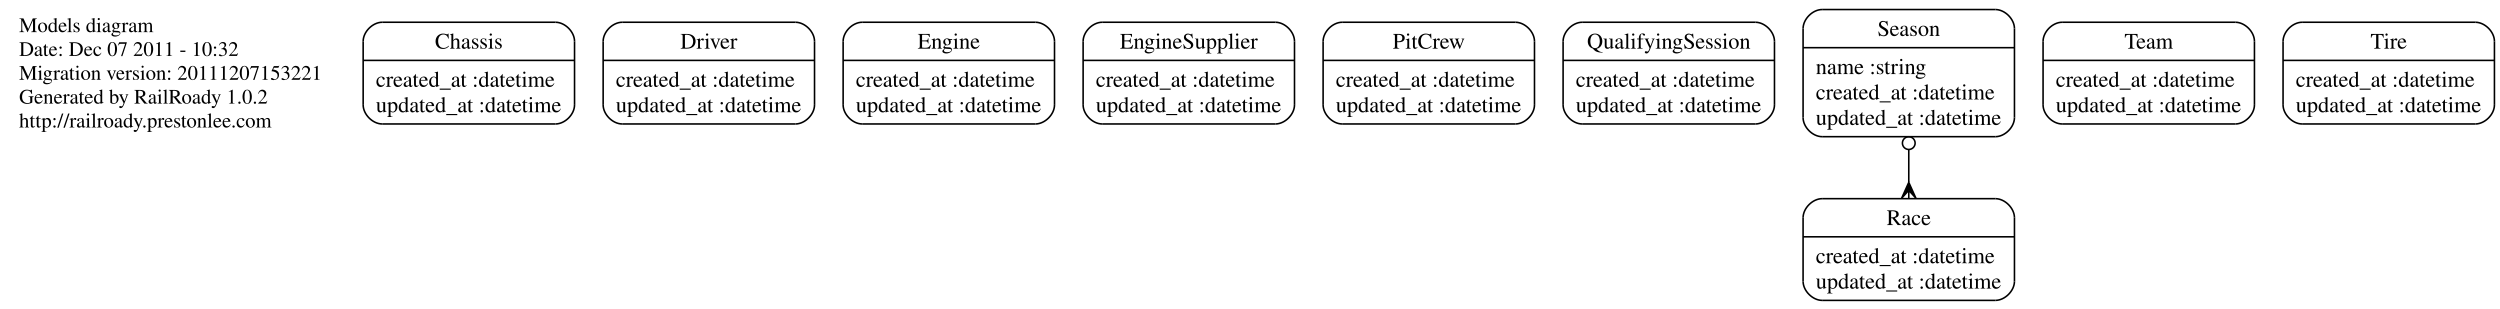
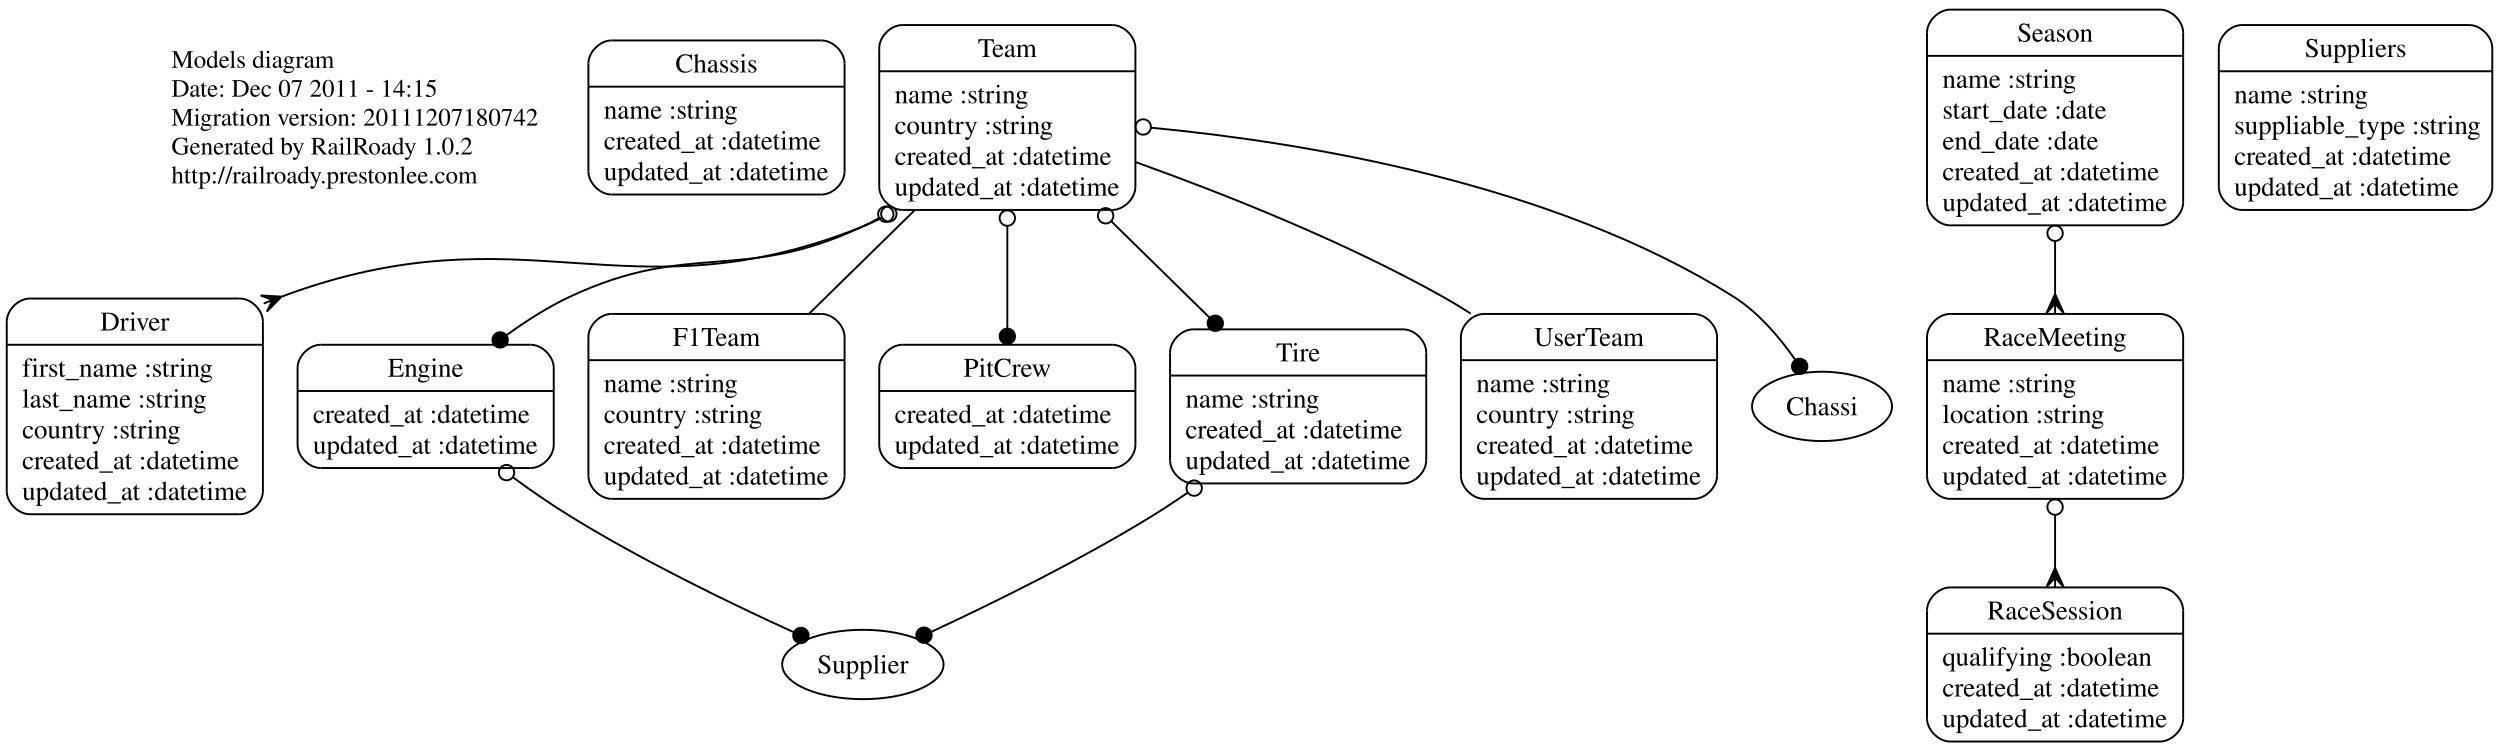
- <svg xmlns="http://www.w3.org/2000/svg" width="1573pt" height="194pt" viewBox="0.00 0.00 1573.00 194.00">
-   <g id="graph1" class="graph" transform="scale(1 1) rotate(0) translate(4 190)">
-     <polygon fill="white" stroke="white" points="-4,5 -4,-190 1570,-190 1570,5 -4,5" />
+ <svg xmlns="http://www.w3.org/2000/svg" width="1298pt" height="390pt" viewBox="0.00 0.00 1298.00 390.00">
+   <g id="graph1" class="graph" transform="scale(1 1) rotate(0) translate(4 386)">
+     <polygon fill="white" stroke="white" points="-4,5 -4,-386 1295,-386 1295,5 -4,5" />
    <g id="node1" class="node">
-       <text text-anchor="start" x="8" y="-169.8" font-family="Times,serif" font-size="13.00">Models diagram</text>
-       <text text-anchor="start" x="8" y="-154.8" font-family="Times,serif" font-size="13.00">Date: Dec 07 2011 - 10:32</text>
-       <text text-anchor="start" x="8" y="-139.8" font-family="Times,serif" font-size="13.00">Migration version: 20111207153221</text>
-       <text text-anchor="start" x="8" y="-124.8" font-family="Times,serif" font-size="13.00">Generated by RailRoady 1.0.2</text>
-       <text text-anchor="start" x="8" y="-109.8" font-family="Times,serif" font-size="13.00">http://railroady.prestonlee.com</text>
+       <text text-anchor="start" x="85" y="-350.8" font-family="Times,serif" font-size="13.00">Models diagram</text>
+       <text text-anchor="start" x="85" y="-335.8" font-family="Times,serif" font-size="13.00">Date: Dec 07 2011 - 14:15</text>
+       <text text-anchor="start" x="85" y="-320.8" font-family="Times,serif" font-size="13.00">Migration version: 20111207180742</text>
+       <text text-anchor="start" x="85" y="-305.8" font-family="Times,serif" font-size="13.00">Generated by RailRoady 1.0.2</text>
+       <text text-anchor="start" x="85" y="-290.8" font-family="Times,serif" font-size="13.00">http://railroady.prestonlee.com</text>
    </g>
    <g id="node2" class="node">
-       <polyline fill="none" stroke="black" points="236.5,-112 345.5,-112 " />
-       <path fill="none" stroke="black" d="M345.5,-112C351.5,-112 357.5,-118 357.5,-124" />
-       <polyline fill="none" stroke="black" points="357.5,-124 357.5,-164 " />
-       <path fill="none" stroke="black" d="M357.5,-164C357.5,-170 351.5,-176 345.5,-176" />
-       <polyline fill="none" stroke="black" points="345.5,-176 236.5,-176 " />
-       <path fill="none" stroke="black" d="M236.5,-176C230.5,-176 224.5,-170 224.5,-164" />
-       <polyline fill="none" stroke="black" points="224.5,-164 224.5,-124 " />
-       <path fill="none" stroke="black" d="M224.5,-124C224.5,-118 230.5,-112 236.5,-112" />
-       <text text-anchor="middle" x="291" y="-159.4" font-family="Times,serif" font-size="14.00">Chassis</text>
-       <polyline fill="none" stroke="black" points="224.5,-152 357.5,-152 " />
-       <text text-anchor="start" x="232.5" y="-135.4" font-family="Times,serif" font-size="14.00">created_at :datetime</text>
-       <text text-anchor="start" x="232.5" y="-119.4" font-family="Times,serif" font-size="14.00">updated_at :datetime</text>
+       <polyline fill="none" stroke="black" points="313.5,-285 422.5,-285 " />
+       <path fill="none" stroke="black" d="M422.5,-285C428.5,-285 434.5,-291 434.5,-297" />
+       <polyline fill="none" stroke="black" points="434.5,-297 434.5,-353 " />
+       <path fill="none" stroke="black" d="M434.5,-353C434.5,-359 428.5,-365 422.5,-365" />
+       <polyline fill="none" stroke="black" points="422.5,-365 313.5,-365 " />
+       <path fill="none" stroke="black" d="M313.5,-365C307.5,-365 301.5,-359 301.5,-353" />
+       <polyline fill="none" stroke="black" points="301.5,-353 301.5,-297 " />
+       <path fill="none" stroke="black" d="M301.5,-297C301.5,-291 307.5,-285 313.5,-285" />
+       <text text-anchor="middle" x="368" y="-348.4" font-family="Times,serif" font-size="14.00">Chassis</text>
+       <polyline fill="none" stroke="black" points="301.5,-341 434.5,-341 " />
+       <text text-anchor="start" x="309.5" y="-324.4" font-family="Times,serif" font-size="14.00">name :string</text>
+       <text text-anchor="start" x="309.5" y="-308.4" font-family="Times,serif" font-size="14.00">created_at :datetime</text>
+       <text text-anchor="start" x="309.5" y="-292.4" font-family="Times,serif" font-size="14.00">updated_at :datetime</text>
    </g>
    <g id="node3" class="node">
-       <polyline fill="none" stroke="black" points="387.5,-112 496.5,-112 " />
-       <path fill="none" stroke="black" d="M496.5,-112C502.5,-112 508.5,-118 508.5,-124" />
-       <polyline fill="none" stroke="black" points="508.5,-124 508.5,-164 " />
-       <path fill="none" stroke="black" d="M508.5,-164C508.5,-170 502.5,-176 496.5,-176" />
-       <polyline fill="none" stroke="black" points="496.5,-176 387.5,-176 " />
-       <path fill="none" stroke="black" d="M387.5,-176C381.5,-176 375.5,-170 375.5,-164" />
-       <polyline fill="none" stroke="black" points="375.5,-164 375.5,-124 " />
-       <path fill="none" stroke="black" d="M375.5,-124C375.5,-118 381.5,-112 387.5,-112" />
-       <text text-anchor="middle" x="442" y="-159.4" font-family="Times,serif" font-size="14.00">Driver</text>
-       <polyline fill="none" stroke="black" points="375.5,-152 508.5,-152 " />
-       <text text-anchor="start" x="383.5" y="-135.4" font-family="Times,serif" font-size="14.00">created_at :datetime</text>
-       <text text-anchor="start" x="383.5" y="-119.4" font-family="Times,serif" font-size="14.00">updated_at :datetime</text>
+       <polyline fill="none" stroke="black" points="11.5,-119 120.5,-119 " />
+       <path fill="none" stroke="black" d="M120.5,-119C126.5,-119 132.5,-125 132.5,-131" />
+       <polyline fill="none" stroke="black" points="132.5,-131 132.5,-219 " />
+       <path fill="none" stroke="black" d="M132.5,-219C132.5,-225 126.5,-231 120.5,-231" />
+       <polyline fill="none" stroke="black" points="120.5,-231 11.5,-231 " />
+       <path fill="none" stroke="black" d="M11.5,-231C5.5,-231 -0.5,-225 -0.5,-219" />
+       <polyline fill="none" stroke="black" points="-0.5,-219 -0.5,-131 " />
+       <path fill="none" stroke="black" d="M-0.5,-131C-0.5,-125 5.5,-119 11.5,-119" />
+       <text text-anchor="middle" x="66" y="-214.4" font-family="Times,serif" font-size="14.00">Driver</text>
+       <polyline fill="none" stroke="black" points="-0.5,-207 132.5,-207 " />
+       <text text-anchor="start" x="7.5" y="-190.4" font-family="Times,serif" font-size="14.00">first_name :string</text>
+       <text text-anchor="start" x="7.5" y="-174.4" font-family="Times,serif" font-size="14.00">last_name :string</text>
+       <text text-anchor="start" x="7.5" y="-158.4" font-family="Times,serif" font-size="14.00">country :string</text>
+       <text text-anchor="start" x="7.5" y="-142.4" font-family="Times,serif" font-size="14.00">created_at :datetime</text>
+       <text text-anchor="start" x="7.5" y="-126.4" font-family="Times,serif" font-size="14.00">updated_at :datetime</text>
    </g>
    <g id="node4" class="node">
-       <polyline fill="none" stroke="black" points="538.5,-112 647.5,-112 " />
-       <path fill="none" stroke="black" d="M647.5,-112C653.5,-112 659.5,-118 659.5,-124" />
-       <polyline fill="none" stroke="black" points="659.5,-124 659.5,-164 " />
-       <path fill="none" stroke="black" d="M659.5,-164C659.5,-170 653.5,-176 647.5,-176" />
-       <polyline fill="none" stroke="black" points="647.5,-176 538.5,-176 " />
-       <path fill="none" stroke="black" d="M538.5,-176C532.5,-176 526.5,-170 526.5,-164" />
-       <polyline fill="none" stroke="black" points="526.5,-164 526.5,-124 " />
-       <path fill="none" stroke="black" d="M526.5,-124C526.5,-118 532.5,-112 538.5,-112" />
-       <text text-anchor="middle" x="593" y="-159.4" font-family="Times,serif" font-size="14.00">Engine</text>
-       <polyline fill="none" stroke="black" points="526.5,-152 659.5,-152 " />
-       <text text-anchor="start" x="534.5" y="-135.4" font-family="Times,serif" font-size="14.00">created_at :datetime</text>
-       <text text-anchor="start" x="534.5" y="-119.4" font-family="Times,serif" font-size="14.00">updated_at :datetime</text>
+       <polyline fill="none" stroke="black" points="162.5,-143 271.5,-143 " />
+       <path fill="none" stroke="black" d="M271.5,-143C277.5,-143 283.5,-149 283.5,-155" />
+       <polyline fill="none" stroke="black" points="283.5,-155 283.5,-195 " />
+       <path fill="none" stroke="black" d="M283.5,-195C283.5,-201 277.5,-207 271.5,-207" />
+       <polyline fill="none" stroke="black" points="271.5,-207 162.5,-207 " />
+       <path fill="none" stroke="black" d="M162.5,-207C156.5,-207 150.5,-201 150.5,-195" />
+       <polyline fill="none" stroke="black" points="150.5,-195 150.5,-155 " />
+       <path fill="none" stroke="black" d="M150.5,-155C150.5,-149 156.5,-143 162.5,-143" />
+       <text text-anchor="middle" x="217" y="-190.4" font-family="Times,serif" font-size="14.00">Engine</text>
+       <polyline fill="none" stroke="black" points="150.5,-183 283.5,-183 " />
+       <text text-anchor="start" x="158.5" y="-166.4" font-family="Times,serif" font-size="14.00">created_at :datetime</text>
+       <text text-anchor="start" x="158.5" y="-150.4" font-family="Times,serif" font-size="14.00">updated_at :datetime</text>
+     </g>
+     <g id="node15" class="node">
+       <ellipse fill="none" stroke="black" cx="444" cy="-41" rx="41.895" ry="18" />
+       <text text-anchor="middle" x="444" y="-36.4" font-family="Times,serif" font-size="14.00">Supplier</text>
+     </g>
+     <g id="edge2" class="edge">
+       <path fill="none" stroke="black" d="M262.305,-138.167C271.894,-131.158 282.11,-124.098 292,-118 330.085,-94.519 376.387,-72.188 407.806,-57.884" />
+       <ellipse fill="none" stroke="black" cx="258.994" cy="-140.618" rx="4" ry="4" />
+       <ellipse fill="black" stroke="black" cx="411.815" cy="-56.072" rx="4" ry="4" />
    </g>
    <g id="node5" class="node">
-       <polyline fill="none" stroke="black" points="689.5,-112 798.5,-112 " />
-       <path fill="none" stroke="black" d="M798.5,-112C804.5,-112 810.5,-118 810.5,-124" />
-       <polyline fill="none" stroke="black" points="810.5,-124 810.5,-164 " />
-       <path fill="none" stroke="black" d="M810.5,-164C810.5,-170 804.5,-176 798.5,-176" />
-       <polyline fill="none" stroke="black" points="798.5,-176 689.5,-176 " />
-       <path fill="none" stroke="black" d="M689.5,-176C683.5,-176 677.5,-170 677.5,-164" />
-       <polyline fill="none" stroke="black" points="677.5,-164 677.5,-124 " />
-       <path fill="none" stroke="black" d="M677.5,-124C677.5,-118 683.5,-112 689.5,-112" />
-       <text text-anchor="middle" x="744" y="-159.4" font-family="Times,serif" font-size="14.00">EngineSupplier</text>
-       <polyline fill="none" stroke="black" points="677.5,-152 810.5,-152 " />
-       <text text-anchor="start" x="685.5" y="-135.4" font-family="Times,serif" font-size="14.00">created_at :datetime</text>
-       <text text-anchor="start" x="685.5" y="-119.4" font-family="Times,serif" font-size="14.00">updated_at :datetime</text>
+       <polyline fill="none" stroke="black" points="313.5,-127 422.5,-127 " />
+       <path fill="none" stroke="black" d="M422.5,-127C428.5,-127 434.5,-133 434.5,-139" />
+       <polyline fill="none" stroke="black" points="434.5,-139 434.5,-211 " />
+       <path fill="none" stroke="black" d="M434.5,-211C434.5,-217 428.5,-223 422.5,-223" />
+       <polyline fill="none" stroke="black" points="422.5,-223 313.5,-223 " />
+       <path fill="none" stroke="black" d="M313.5,-223C307.5,-223 301.5,-217 301.5,-211" />
+       <polyline fill="none" stroke="black" points="301.5,-211 301.5,-139 " />
+       <path fill="none" stroke="black" d="M301.5,-139C301.5,-133 307.5,-127 313.5,-127" />
+       <text text-anchor="middle" x="368" y="-206.4" font-family="Times,serif" font-size="14.00">F1Team</text>
+       <polyline fill="none" stroke="black" points="301.5,-199 434.5,-199 " />
+       <text text-anchor="start" x="309.5" y="-182.4" font-family="Times,serif" font-size="14.00">name :string</text>
+       <text text-anchor="start" x="309.5" y="-166.4" font-family="Times,serif" font-size="14.00">country :string</text>
+       <text text-anchor="start" x="309.5" y="-150.4" font-family="Times,serif" font-size="14.00">created_at :datetime</text>
+       <text text-anchor="start" x="309.5" y="-134.4" font-family="Times,serif" font-size="14.00">updated_at :datetime</text>
    </g>
    <g id="node6" class="node">
-       <polyline fill="none" stroke="black" points="840.5,-112 949.5,-112 " />
-       <path fill="none" stroke="black" d="M949.5,-112C955.5,-112 961.5,-118 961.5,-124" />
-       <polyline fill="none" stroke="black" points="961.5,-124 961.5,-164 " />
-       <path fill="none" stroke="black" d="M961.5,-164C961.5,-170 955.5,-176 949.5,-176" />
-       <polyline fill="none" stroke="black" points="949.5,-176 840.5,-176 " />
-       <path fill="none" stroke="black" d="M840.5,-176C834.5,-176 828.5,-170 828.5,-164" />
-       <polyline fill="none" stroke="black" points="828.5,-164 828.5,-124 " />
-       <path fill="none" stroke="black" d="M828.5,-124C828.5,-118 834.5,-112 840.5,-112" />
-       <text text-anchor="middle" x="895" y="-159.4" font-family="Times,serif" font-size="14.00">PitCrew</text>
-       <polyline fill="none" stroke="black" points="828.5,-152 961.5,-152 " />
-       <text text-anchor="start" x="836.5" y="-135.4" font-family="Times,serif" font-size="14.00">created_at :datetime</text>
-       <text text-anchor="start" x="836.5" y="-119.4" font-family="Times,serif" font-size="14.00">updated_at :datetime</text>
+       <polyline fill="none" stroke="black" points="464.5,-143 573.5,-143 " />
+       <path fill="none" stroke="black" d="M573.5,-143C579.5,-143 585.5,-149 585.5,-155" />
+       <polyline fill="none" stroke="black" points="585.5,-155 585.5,-195 " />
+       <path fill="none" stroke="black" d="M585.5,-195C585.5,-201 579.5,-207 573.5,-207" />
+       <polyline fill="none" stroke="black" points="573.5,-207 464.5,-207 " />
+       <path fill="none" stroke="black" d="M464.5,-207C458.5,-207 452.5,-201 452.5,-195" />
+       <polyline fill="none" stroke="black" points="452.5,-195 452.5,-155 " />
+       <path fill="none" stroke="black" d="M452.5,-155C452.5,-149 458.5,-143 464.5,-143" />
+       <text text-anchor="middle" x="519" y="-190.4" font-family="Times,serif" font-size="14.00">PitCrew</text>
+       <polyline fill="none" stroke="black" points="452.5,-183 585.5,-183 " />
+       <text text-anchor="start" x="460.5" y="-166.4" font-family="Times,serif" font-size="14.00">created_at :datetime</text>
+       <text text-anchor="start" x="460.5" y="-150.4" font-family="Times,serif" font-size="14.00">updated_at :datetime</text>
    </g>
    <g id="node7" class="node">
-       <polyline fill="none" stroke="black" points="991.5,-112 1100.5,-112 " />
-       <path fill="none" stroke="black" d="M1100.5,-112C1106.5,-112 1112.5,-118 1112.5,-124" />
-       <polyline fill="none" stroke="black" points="1112.5,-124 1112.5,-164 " />
-       <path fill="none" stroke="black" d="M1112.5,-164C1112.5,-170 1106.5,-176 1100.5,-176" />
-       <polyline fill="none" stroke="black" points="1100.5,-176 991.5,-176 " />
-       <path fill="none" stroke="black" d="M991.5,-176C985.5,-176 979.5,-170 979.5,-164" />
-       <polyline fill="none" stroke="black" points="979.5,-164 979.5,-124 " />
-       <path fill="none" stroke="black" d="M979.5,-124C979.5,-118 985.5,-112 991.5,-112" />
-       <text text-anchor="middle" x="1046" y="-159.4" font-family="Times,serif" font-size="14.00">QualifyingSession</text>
-       <polyline fill="none" stroke="black" points="979.5,-152 1112.5,-152 " />
-       <text text-anchor="start" x="987.5" y="-135.4" font-family="Times,serif" font-size="14.00">created_at :datetime</text>
-       <text text-anchor="start" x="987.5" y="-119.4" font-family="Times,serif" font-size="14.00">updated_at :datetime</text>
+       <polyline fill="none" stroke="black" points="1008.5,-127 1117.5,-127 " />
+       <path fill="none" stroke="black" d="M1117.5,-127C1123.5,-127 1129.5,-133 1129.5,-139" />
+       <polyline fill="none" stroke="black" points="1129.5,-139 1129.5,-211 " />
+       <path fill="none" stroke="black" d="M1129.5,-211C1129.5,-217 1123.5,-223 1117.5,-223" />
+       <polyline fill="none" stroke="black" points="1117.5,-223 1008.5,-223 " />
+       <path fill="none" stroke="black" d="M1008.5,-223C1002.5,-223 996.5,-217 996.5,-211" />
+       <polyline fill="none" stroke="black" points="996.5,-211 996.5,-139 " />
+       <path fill="none" stroke="black" d="M996.5,-139C996.5,-133 1002.5,-127 1008.5,-127" />
+       <text text-anchor="middle" x="1063" y="-206.4" font-family="Times,serif" font-size="14.00">RaceMeeting</text>
+       <polyline fill="none" stroke="black" points="996.5,-199 1129.5,-199 " />
+       <text text-anchor="start" x="1004.5" y="-182.4" font-family="Times,serif" font-size="14.00">name :string</text>
+       <text text-anchor="start" x="1004.5" y="-166.4" font-family="Times,serif" font-size="14.00">location :string</text>
+       <text text-anchor="start" x="1004.5" y="-150.4" font-family="Times,serif" font-size="14.00">created_at :datetime</text>
+       <text text-anchor="start" x="1004.5" y="-134.4" font-family="Times,serif" font-size="14.00">updated_at :datetime</text>
    </g>
    <g id="node8" class="node">
-       <polyline fill="none" stroke="black" points="1142.5,-1 1251.5,-1 " />
-       <path fill="none" stroke="black" d="M1251.5,-1C1257.5,-1 1263.5,-7 1263.5,-13" />
-       <polyline fill="none" stroke="black" points="1263.5,-13 1263.5,-53 " />
-       <path fill="none" stroke="black" d="M1263.5,-53C1263.5,-59 1257.5,-65 1251.5,-65" />
-       <polyline fill="none" stroke="black" points="1251.5,-65 1142.5,-65 " />
-       <path fill="none" stroke="black" d="M1142.5,-65C1136.5,-65 1130.5,-59 1130.5,-53" />
-       <polyline fill="none" stroke="black" points="1130.5,-53 1130.5,-13 " />
-       <path fill="none" stroke="black" d="M1130.5,-13C1130.5,-7 1136.5,-1 1142.5,-1" />
-       <text text-anchor="middle" x="1197" y="-48.4" font-family="Times,serif" font-size="14.00">Race</text>
-       <polyline fill="none" stroke="black" points="1130.5,-41 1263.5,-41 " />
-       <text text-anchor="start" x="1138.5" y="-24.4" font-family="Times,serif" font-size="14.00">created_at :datetime</text>
-       <text text-anchor="start" x="1138.5" y="-8.4" font-family="Times,serif" font-size="14.00">updated_at :datetime</text>
+       <polyline fill="none" stroke="black" points="1008.5,-1 1117.5,-1 " />
+       <path fill="none" stroke="black" d="M1117.5,-1C1123.5,-1 1129.5,-7 1129.5,-13" />
+       <polyline fill="none" stroke="black" points="1129.5,-13 1129.5,-69 " />
+       <path fill="none" stroke="black" d="M1129.5,-69C1129.5,-75 1123.5,-81 1117.5,-81" />
+       <polyline fill="none" stroke="black" points="1117.5,-81 1008.5,-81 " />
+       <path fill="none" stroke="black" d="M1008.5,-81C1002.5,-81 996.5,-75 996.5,-69" />
+       <polyline fill="none" stroke="black" points="996.5,-69 996.5,-13 " />
+       <path fill="none" stroke="black" d="M996.5,-13C996.5,-7 1002.5,-1 1008.5,-1" />
+       <text text-anchor="middle" x="1063" y="-64.4" font-family="Times,serif" font-size="14.00">RaceSession</text>
+       <polyline fill="none" stroke="black" points="996.5,-57 1129.5,-57 " />
+       <text text-anchor="start" x="1004.5" y="-40.4" font-family="Times,serif" font-size="14.00">qualifying :boolean</text>
+       <text text-anchor="start" x="1004.5" y="-24.4" font-family="Times,serif" font-size="14.00">created_at :datetime</text>
+       <text text-anchor="start" x="1004.5" y="-8.4" font-family="Times,serif" font-size="14.00">updated_at :datetime</text>
+     </g>
+     <g id="edge6" class="edge">
+       <path fill="none" stroke="black" d="M1063,-118.547C1063,-109.506 1063,-100.194 1063,-91.313" />
+       <ellipse fill="none" stroke="black" cx="1063" cy="-122.718" rx="4" ry="4" />
+       <polygon fill="black" stroke="black" points="1063,-91.129 1067.5,-81.128 1063,-86.129 1063,-81.129 1063,-81.129 1063,-81.129 1063,-86.129 1058.5,-81.129 1063,-91.129 1063,-91.129" />
    </g>
    <g id="node9" class="node">
-       <polyline fill="none" stroke="black" points="1142.5,-104 1251.5,-104 " />
-       <path fill="none" stroke="black" d="M1251.5,-104C1257.5,-104 1263.5,-110 1263.5,-116" />
-       <polyline fill="none" stroke="black" points="1263.5,-116 1263.5,-172 " />
-       <path fill="none" stroke="black" d="M1263.5,-172C1263.5,-178 1257.5,-184 1251.5,-184" />
-       <polyline fill="none" stroke="black" points="1251.5,-184 1142.5,-184 " />
-       <path fill="none" stroke="black" d="M1142.5,-184C1136.5,-184 1130.5,-178 1130.5,-172" />
-       <polyline fill="none" stroke="black" points="1130.5,-172 1130.5,-116 " />
-       <path fill="none" stroke="black" d="M1130.5,-116C1130.5,-110 1136.5,-104 1142.5,-104" />
-       <text text-anchor="middle" x="1197" y="-167.4" font-family="Times,serif" font-size="14.00">Season</text>
-       <polyline fill="none" stroke="black" points="1130.5,-160 1263.5,-160 " />
-       <text text-anchor="start" x="1138.5" y="-143.4" font-family="Times,serif" font-size="14.00">name :string</text>
-       <text text-anchor="start" x="1138.5" y="-127.4" font-family="Times,serif" font-size="14.00">created_at :datetime</text>
-       <text text-anchor="start" x="1138.5" y="-111.4" font-family="Times,serif" font-size="14.00">updated_at :datetime</text>
-     </g>
-     <g id="edge2" class="edge">
-       <path fill="none" stroke="black" d="M1197,-95.782C1197,-89.007 1197,-82.078 1197,-75.427" />
-       <ellipse fill="none" stroke="black" cx="1197" cy="-99.956" rx="4" ry="4" />
-       <polygon fill="black" stroke="black" points="1197,-75.262 1201.5,-65.262 1197,-70.262 1197,-65.262 1197,-65.262 1197,-65.262 1197,-70.262 1192.5,-65.262 1197,-75.262 1197,-75.262" />
+       <polyline fill="none" stroke="black" points="1008.5,-269 1117.5,-269 " />
+       <path fill="none" stroke="black" d="M1117.5,-269C1123.5,-269 1129.5,-275 1129.5,-281" />
+       <polyline fill="none" stroke="black" points="1129.5,-281 1129.5,-369 " />
+       <path fill="none" stroke="black" d="M1129.5,-369C1129.5,-375 1123.5,-381 1117.5,-381" />
+       <polyline fill="none" stroke="black" points="1117.5,-381 1008.5,-381 " />
+       <path fill="none" stroke="black" d="M1008.5,-381C1002.5,-381 996.5,-375 996.5,-369" />
+       <polyline fill="none" stroke="black" points="996.5,-369 996.5,-281 " />
+       <path fill="none" stroke="black" d="M996.5,-281C996.5,-275 1002.5,-269 1008.5,-269" />
+       <text text-anchor="middle" x="1063" y="-364.4" font-family="Times,serif" font-size="14.00">Season</text>
+       <polyline fill="none" stroke="black" points="996.5,-357 1129.5,-357 " />
+       <text text-anchor="start" x="1004.5" y="-340.4" font-family="Times,serif" font-size="14.00">name :string</text>
+       <text text-anchor="start" x="1004.5" y="-324.4" font-family="Times,serif" font-size="14.00">start_date :date</text>
+       <text text-anchor="start" x="1004.5" y="-308.4" font-family="Times,serif" font-size="14.00">end_date :date</text>
+       <text text-anchor="start" x="1004.5" y="-292.4" font-family="Times,serif" font-size="14.00">created_at :datetime</text>
+       <text text-anchor="start" x="1004.5" y="-276.4" font-family="Times,serif" font-size="14.00">updated_at :datetime</text>
+     </g>
+     <g id="edge8" class="edge">
+       <path fill="none" stroke="black" d="M1063,-260.736C1063,-251.734 1063,-242.515 1063,-233.629" />
+       <ellipse fill="none" stroke="black" cx="1063" cy="-264.89" rx="4" ry="4" />
+       <polygon fill="black" stroke="black" points="1063,-233.381 1067.5,-223.381 1063,-228.381 1063,-223.381 1063,-223.381 1063,-223.381 1063,-228.381 1058.5,-223.382 1063,-233.381 1063,-233.381" />
    </g>
    <g id="node10" class="node">
-       <polyline fill="none" stroke="black" points="1293.5,-112 1402.5,-112 " />
-       <path fill="none" stroke="black" d="M1402.5,-112C1408.5,-112 1414.5,-118 1414.5,-124" />
-       <polyline fill="none" stroke="black" points="1414.5,-124 1414.5,-164 " />
-       <path fill="none" stroke="black" d="M1414.5,-164C1414.5,-170 1408.5,-176 1402.5,-176" />
-       <polyline fill="none" stroke="black" points="1402.5,-176 1293.5,-176 " />
-       <path fill="none" stroke="black" d="M1293.5,-176C1287.5,-176 1281.5,-170 1281.5,-164" />
-       <polyline fill="none" stroke="black" points="1281.5,-164 1281.5,-124 " />
-       <path fill="none" stroke="black" d="M1281.5,-124C1281.5,-118 1287.5,-112 1293.5,-112" />
-       <text text-anchor="middle" x="1348" y="-159.4" font-family="Times,serif" font-size="14.00">Team</text>
-       <polyline fill="none" stroke="black" points="1281.5,-152 1414.5,-152 " />
-       <text text-anchor="start" x="1289.5" y="-135.4" font-family="Times,serif" font-size="14.00">created_at :datetime</text>
-       <text text-anchor="start" x="1289.5" y="-119.4" font-family="Times,serif" font-size="14.00">updated_at :datetime</text>
+       <polyline fill="none" stroke="black" points="1160,-277 1278,-277 " />
+       <path fill="none" stroke="black" d="M1278,-277C1284,-277 1290,-283 1290,-289" />
+       <polyline fill="none" stroke="black" points="1290,-289 1290,-361 " />
+       <path fill="none" stroke="black" d="M1290,-361C1290,-367 1284,-373 1278,-373" />
+       <polyline fill="none" stroke="black" points="1278,-373 1160,-373 " />
+       <path fill="none" stroke="black" d="M1160,-373C1154,-373 1148,-367 1148,-361" />
+       <polyline fill="none" stroke="black" points="1148,-361 1148,-289 " />
+       <path fill="none" stroke="black" d="M1148,-289C1148,-283 1154,-277 1160,-277" />
+       <text text-anchor="middle" x="1219" y="-356.4" font-family="Times,serif" font-size="14.00">Suppliers</text>
+       <polyline fill="none" stroke="black" points="1148,-349 1290,-349 " />
+       <text text-anchor="start" x="1156" y="-332.4" font-family="Times,serif" font-size="14.00">name :string</text>
+       <text text-anchor="start" x="1156" y="-316.4" font-family="Times,serif" font-size="14.00">suppliable_type :string</text>
+       <text text-anchor="start" x="1156" y="-300.4" font-family="Times,serif" font-size="14.00">created_at :datetime</text>
+       <text text-anchor="start" x="1156" y="-284.4" font-family="Times,serif" font-size="14.00">updated_at :datetime</text>
    </g>
    <g id="node11" class="node">
-       <polyline fill="none" stroke="black" points="1444.5,-112 1553.5,-112 " />
-       <path fill="none" stroke="black" d="M1553.5,-112C1559.5,-112 1565.5,-118 1565.5,-124" />
-       <polyline fill="none" stroke="black" points="1565.5,-124 1565.5,-164 " />
-       <path fill="none" stroke="black" d="M1565.5,-164C1565.5,-170 1559.5,-176 1553.5,-176" />
-       <polyline fill="none" stroke="black" points="1553.5,-176 1444.5,-176 " />
-       <path fill="none" stroke="black" d="M1444.5,-176C1438.5,-176 1432.5,-170 1432.5,-164" />
-       <polyline fill="none" stroke="black" points="1432.5,-164 1432.5,-124 " />
-       <path fill="none" stroke="black" d="M1432.5,-124C1432.5,-118 1438.5,-112 1444.5,-112" />
-       <text text-anchor="middle" x="1499" y="-159.4" font-family="Times,serif" font-size="14.00">Tire</text>
-       <polyline fill="none" stroke="black" points="1432.5,-152 1565.5,-152 " />
-       <text text-anchor="start" x="1440.5" y="-135.4" font-family="Times,serif" font-size="14.00">created_at :datetime</text>
-       <text text-anchor="start" x="1440.5" y="-119.4" font-family="Times,serif" font-size="14.00">updated_at :datetime</text>
+       <polyline fill="none" stroke="black" points="464.5,-277 573.5,-277 " />
+       <path fill="none" stroke="black" d="M573.5,-277C579.5,-277 585.5,-283 585.5,-289" />
+       <polyline fill="none" stroke="black" points="585.5,-289 585.5,-361 " />
+       <path fill="none" stroke="black" d="M585.5,-361C585.5,-367 579.5,-373 573.5,-373" />
+       <polyline fill="none" stroke="black" points="573.5,-373 464.5,-373 " />
+       <path fill="none" stroke="black" d="M464.5,-373C458.5,-373 452.5,-367 452.5,-361" />
+       <polyline fill="none" stroke="black" points="452.5,-361 452.5,-289 " />
+       <path fill="none" stroke="black" d="M452.5,-289C452.5,-283 458.5,-277 464.5,-277" />
+       <text text-anchor="middle" x="519" y="-356.4" font-family="Times,serif" font-size="14.00">Team</text>
+       <polyline fill="none" stroke="black" points="452.5,-349 585.5,-349 " />
+       <text text-anchor="start" x="460.5" y="-332.4" font-family="Times,serif" font-size="14.00">name :string</text>
+       <text text-anchor="start" x="460.5" y="-316.4" font-family="Times,serif" font-size="14.00">country :string</text>
+       <text text-anchor="start" x="460.5" y="-300.4" font-family="Times,serif" font-size="14.00">created_at :datetime</text>
+       <text text-anchor="start" x="460.5" y="-284.4" font-family="Times,serif" font-size="14.00">updated_at :datetime</text>
+     </g>
+     <g id="edge12" class="edge">
+       <path fill="none" stroke="black" d="M453.778,-272.893C450.221,-271.081 446.619,-269.432 443,-268 320.381,-219.474 269.054,-279.087 142.538,-232.124" />
+       <ellipse fill="none" stroke="black" cx="457.492" cy="-274.915" rx="4" ry="4" />
+       <polygon fill="black" stroke="black" points="142.223,-232.003 134.52,-224.198 137.56,-230.199 132.896,-228.395 132.896,-228.395 132.896,-228.395 137.56,-230.199 131.273,-232.592 142.223,-232.003 142.223,-232.003" />
+     </g>
+     <g id="edge14" class="edge">
+       <path fill="none" stroke="black" d="M452.26,-272.686C449.187,-271.009 446.094,-269.436 443,-268 380.42,-238.955 354.488,-261.243 292,-232 280.651,-226.689 269.334,-219.497 259.06,-212.038" />
+       <ellipse fill="none" stroke="black" cx="455.912" cy="-274.784" rx="4" ry="4" />
+       <ellipse fill="black" stroke="black" cx="255.674" cy="-209.509" rx="4" ry="4" />
+     </g>
+     <g id="edge4" class="edge">
+       <path fill="none" stroke="black" d="M470.807,-276.765C453.286,-259.592 433.498,-240.196 415.994,-223.04" />
+     </g>
+     <g id="edge16" class="edge">
+       <path fill="none" stroke="black" d="M519,-268.651C519,-251.031 519,-231.901 519,-215.624" />
+       <ellipse fill="none" stroke="black" cx="519" cy="-272.765" rx="4" ry="4" />
+       <ellipse fill="black" stroke="black" cx="519" cy="-211.395" rx="4" ry="4" />
+     </g>
+     <g id="node12" class="node">
+       <polyline fill="none" stroke="black" points="615.5,-135 724.5,-135 " />
+       <path fill="none" stroke="black" d="M724.5,-135C730.5,-135 736.5,-141 736.5,-147" />
+       <polyline fill="none" stroke="black" points="736.5,-147 736.5,-203 " />
+       <path fill="none" stroke="black" d="M736.5,-203C736.5,-209 730.5,-215 724.5,-215" />
+       <polyline fill="none" stroke="black" points="724.5,-215 615.5,-215 " />
+       <path fill="none" stroke="black" d="M615.5,-215C609.5,-215 603.5,-209 603.5,-203" />
+       <polyline fill="none" stroke="black" points="603.5,-203 603.5,-147 " />
+       <path fill="none" stroke="black" d="M603.5,-147C603.5,-141 609.5,-135 615.5,-135" />
+       <text text-anchor="middle" x="670" y="-198.4" font-family="Times,serif" font-size="14.00">Tire</text>
+       <polyline fill="none" stroke="black" points="603.5,-191 736.5,-191 " />
+       <text text-anchor="start" x="611.5" y="-174.4" font-family="Times,serif" font-size="14.00">name :string</text>
+       <text text-anchor="start" x="611.5" y="-158.4" font-family="Times,serif" font-size="14.00">created_at :datetime</text>
+       <text text-anchor="start" x="611.5" y="-142.4" font-family="Times,serif" font-size="14.00">updated_at :datetime</text>
+     </g>
+     <g id="edge18" class="edge">
+       <path fill="none" stroke="black" d="M572.947,-271.125C589.654,-254.749 607.899,-236.867 624.015,-221.071" />
+       <ellipse fill="none" stroke="black" cx="570.049" cy="-273.965" rx="4" ry="4" />
+       <ellipse fill="black" stroke="black" cx="626.993" cy="-218.153" rx="4" ry="4" />
+     </g>
+     <g id="node13" class="node">
+       <polyline fill="none" stroke="black" points="766.5,-127 875.5,-127 " />
+       <path fill="none" stroke="black" d="M875.5,-127C881.5,-127 887.5,-133 887.5,-139" />
+       <polyline fill="none" stroke="black" points="887.5,-139 887.5,-211 " />
+       <path fill="none" stroke="black" d="M887.5,-211C887.5,-217 881.5,-223 875.5,-223" />
+       <polyline fill="none" stroke="black" points="875.5,-223 766.5,-223 " />
+       <path fill="none" stroke="black" d="M766.5,-223C760.5,-223 754.5,-217 754.5,-211" />
+       <polyline fill="none" stroke="black" points="754.5,-211 754.5,-139 " />
+       <path fill="none" stroke="black" d="M754.5,-139C754.5,-133 760.5,-127 766.5,-127" />
+       <text text-anchor="middle" x="821" y="-206.4" font-family="Times,serif" font-size="14.00">UserTeam</text>
+       <polyline fill="none" stroke="black" points="754.5,-199 887.5,-199 " />
+       <text text-anchor="start" x="762.5" y="-182.4" font-family="Times,serif" font-size="14.00">name :string</text>
+       <text text-anchor="start" x="762.5" y="-166.4" font-family="Times,serif" font-size="14.00">country :string</text>
+       <text text-anchor="start" x="762.5" y="-150.4" font-family="Times,serif" font-size="14.00">created_at :datetime</text>
+       <text text-anchor="start" x="762.5" y="-134.4" font-family="Times,serif" font-size="14.00">updated_at :datetime</text>
+     </g>
+     <g id="edge22" class="edge">
+       <path fill="none" stroke="black" d="M585.78,-301.776C631.866,-285.259 693.817,-260.684 745,-232 749.861,-229.276 754.772,-226.287 759.632,-223.153" />
+     </g>
+     <g id="node20" class="node">
+       <ellipse fill="none" stroke="black" cx="942" cy="-175" rx="36.337" ry="18" />
+       <text text-anchor="middle" x="942" y="-170.4" font-family="Times,serif" font-size="14.00">Chassi</text>
+     </g>
+     <g id="edge10" class="edge">
+       <path fill="none" stroke="black" d="M593.664,-319.695C673.869,-312.054 802.395,-290.848 896,-232 908.967,-223.848 920.003,-210.786 928.013,-199.327" />
+       <ellipse fill="none" stroke="black" cx="589.558" cy="-320.071" rx="4" ry="4" />
+       <ellipse fill="black" stroke="black" cx="930.378" cy="-195.784" rx="4" ry="4" />
+     </g>
+     <g id="edge20" class="edge">
+       <path fill="none" stroke="black" d="M612.623,-130.192C606.433,-125.929 600.149,-121.787 594,-118 556.304,-94.784 510.632,-72.404 479.661,-58.017" />
+       <ellipse fill="none" stroke="black" cx="616.014" cy="-132.563" rx="4" ry="4" />
+       <ellipse fill="black" stroke="black" cx="475.75" cy="-56.212" rx="4" ry="4" />
    </g>
  </g>
</svg>
